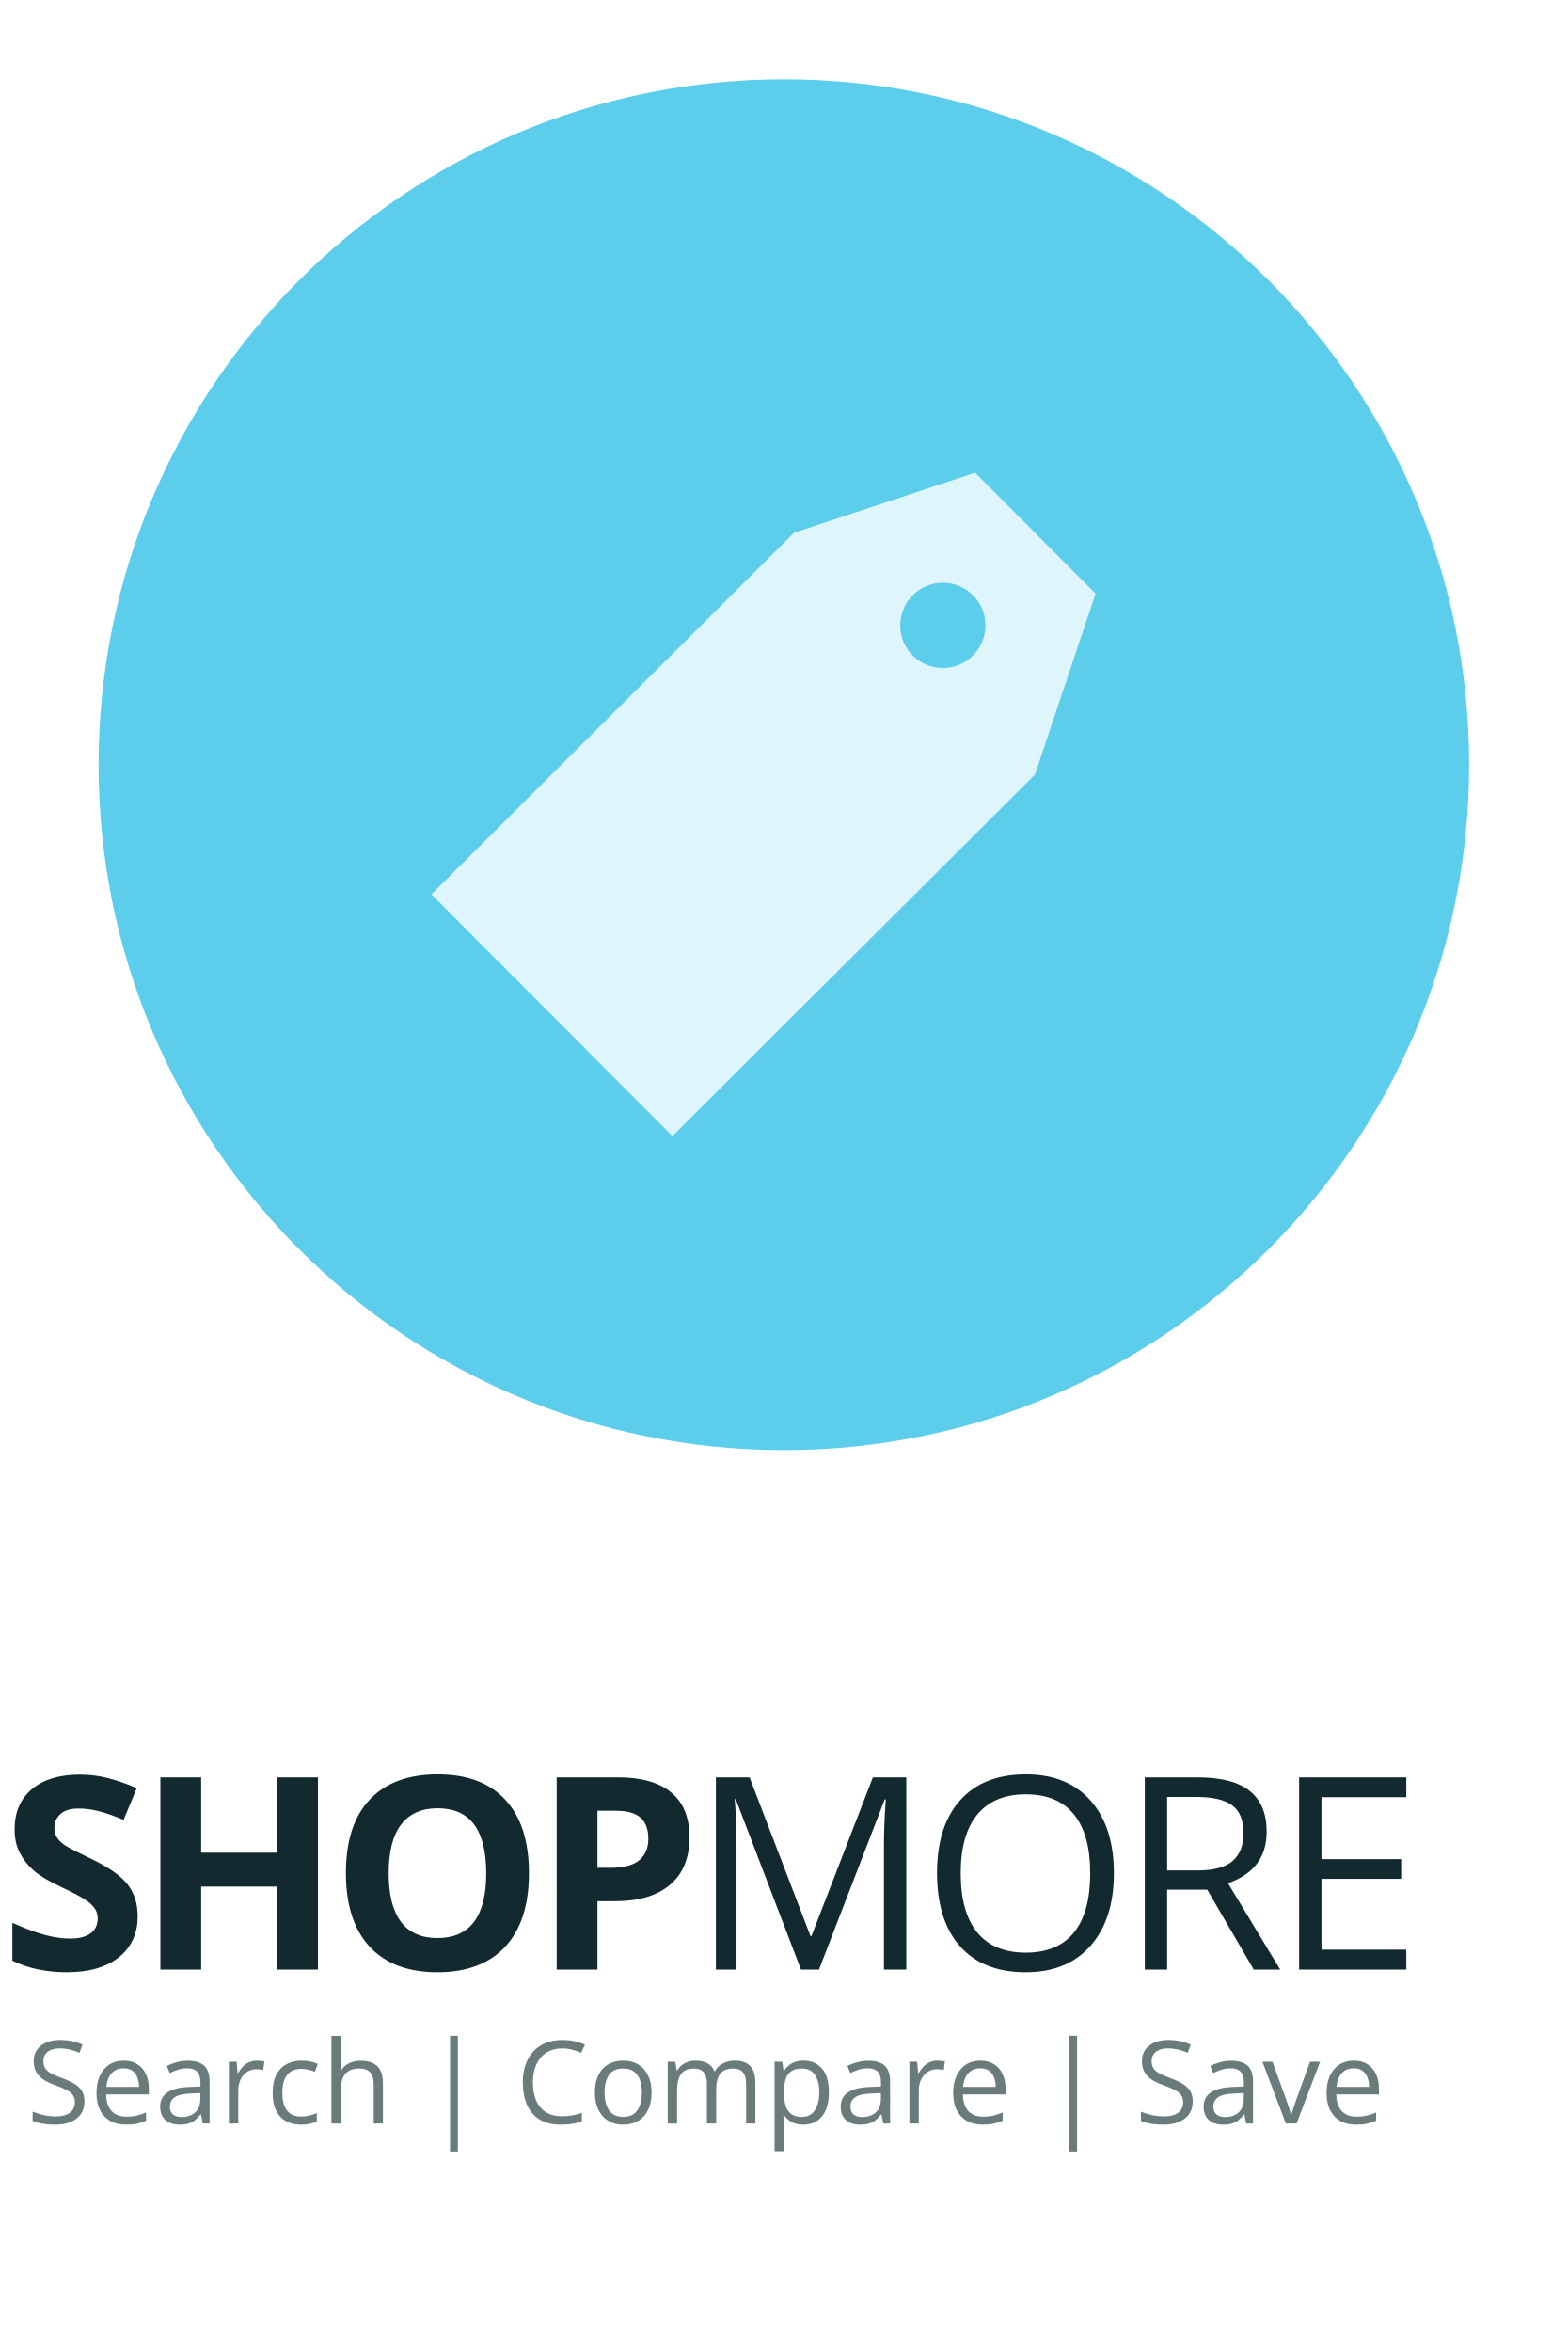
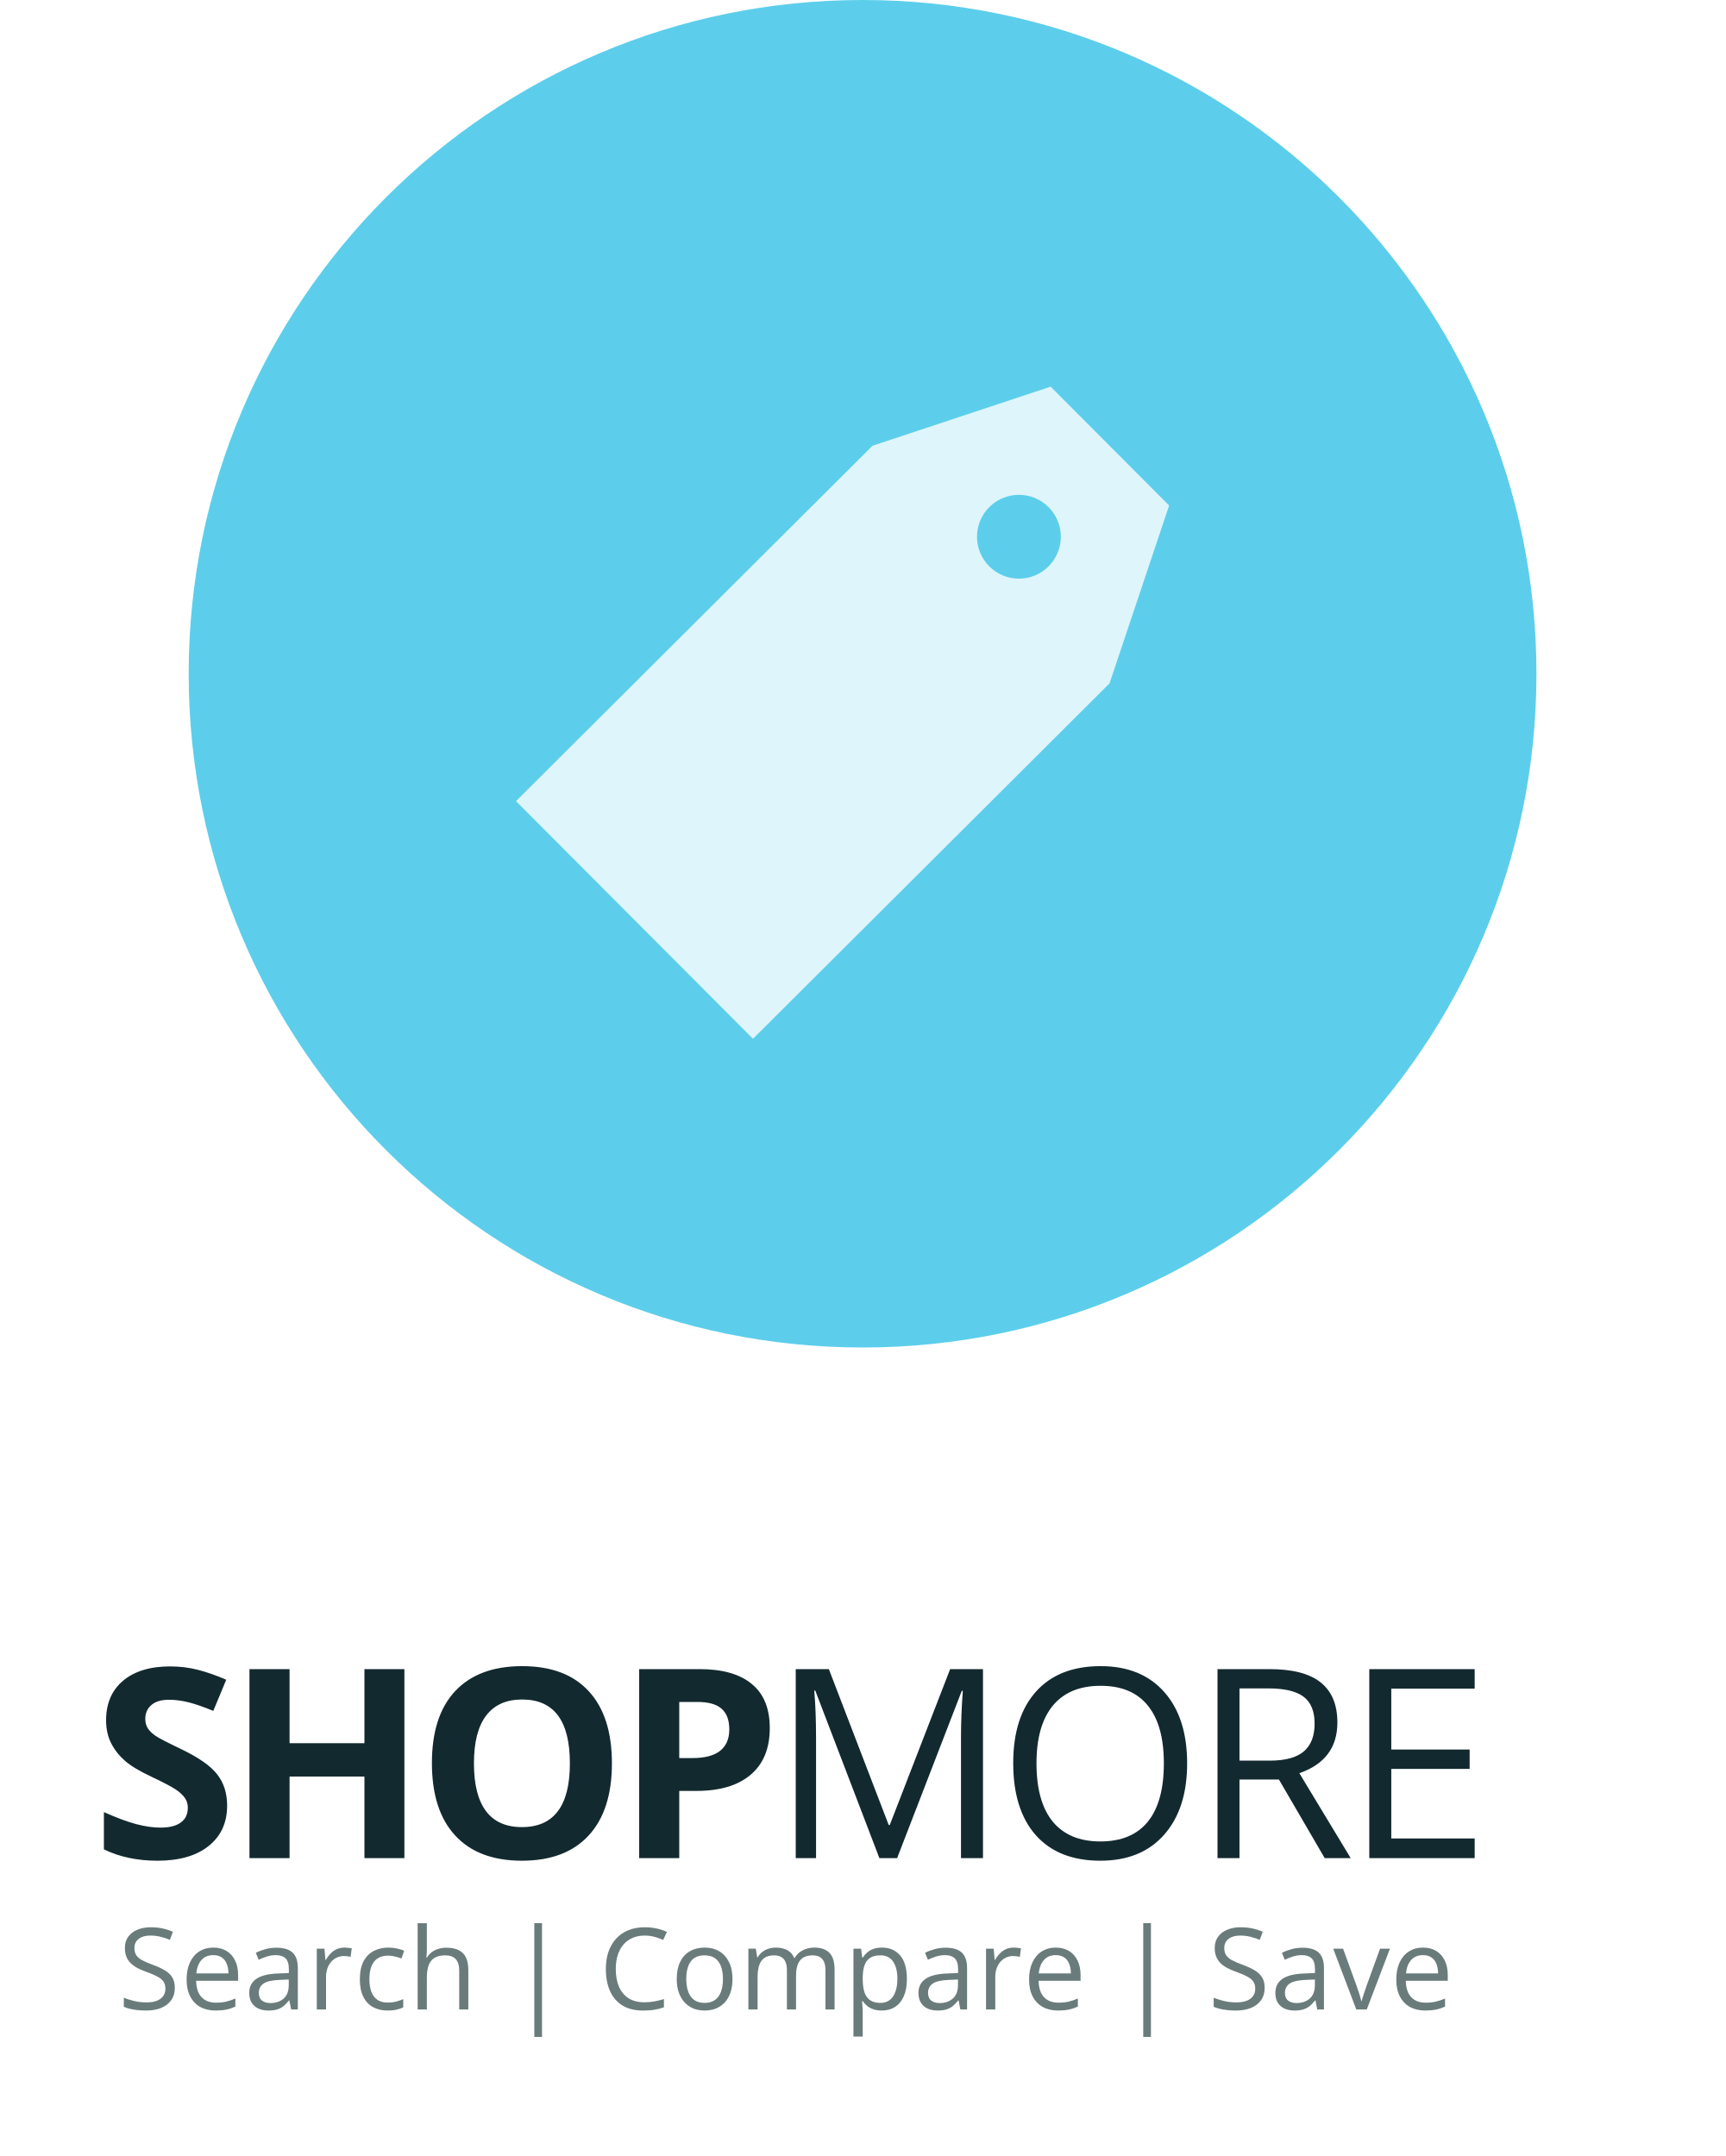
- <svg xmlns="http://www.w3.org/2000/svg" width="100" height="150" viewBox="0 0 163 228" fill="none">
+ <svg xmlns="http://www.w3.org/2000/svg" width="120" height="150" viewBox="0 0 163 228" fill="none">
  <circle cx="81.5" cy="71.25" r="71.25" fill="#5CCEEB" />
  <path d="M107.612 72.268L69.914 109.854L44.856 84.723L82.554 47.136L101.384 40.89L113.913 53.456L107.612 72.268Z" fill="#DEF5FB" />
  <circle cx="98.031" cy="56.762" r="4.431" fill="#5CCEEB" />
  <path d="M14.315 190.949C14.315 192.754 13.663 194.176 12.359 195.215C11.065 196.254 9.26 196.773 6.945 196.773C4.812 196.773 2.926 196.372 1.285 195.57V191.633C2.634 192.234 3.773 192.658 4.703 192.904C5.642 193.15 6.499 193.273 7.273 193.273C8.203 193.273 8.914 193.096 9.406 192.74C9.908 192.385 10.158 191.856 10.158 191.154C10.158 190.762 10.049 190.416 9.83 190.115C9.611 189.805 9.288 189.509 8.859 189.227C8.44 188.944 7.579 188.493 6.275 187.873C5.054 187.299 4.138 186.747 3.527 186.219C2.917 185.69 2.429 185.075 2.064 184.373C1.7 183.671 1.518 182.851 1.518 181.912C1.518 180.144 2.115 178.754 3.309 177.742C4.512 176.73 6.171 176.225 8.285 176.225C9.324 176.225 10.313 176.348 11.252 176.594C12.2 176.84 13.189 177.186 14.219 177.633L12.852 180.928C11.785 180.49 10.901 180.185 10.199 180.012C9.507 179.839 8.823 179.752 8.148 179.752C7.346 179.752 6.731 179.939 6.303 180.312C5.874 180.686 5.66 181.174 5.66 181.775C5.66 182.149 5.747 182.477 5.92 182.76C6.093 183.033 6.367 183.302 6.74 183.566C7.123 183.822 8.021 184.286 9.434 184.961C11.302 185.854 12.583 186.752 13.275 187.654C13.968 188.548 14.315 189.646 14.315 190.949ZM33.056 196.5H28.832V187.873H20.916V196.5H16.677V176.512H20.916V184.346H28.832V176.512H33.056V196.5ZM54.998 186.479C54.998 189.787 54.177 192.33 52.537 194.107C50.896 195.885 48.544 196.773 45.482 196.773C42.419 196.773 40.068 195.885 38.427 194.107C36.787 192.33 35.966 189.778 35.966 186.451C35.966 183.124 36.787 180.586 38.427 178.836C40.077 177.077 42.438 176.197 45.509 176.197C48.581 176.197 50.928 177.081 52.55 178.85C54.182 180.618 54.998 183.161 54.998 186.479ZM40.41 186.479C40.41 188.712 40.834 190.393 41.681 191.523C42.529 192.654 43.796 193.219 45.482 193.219C48.864 193.219 50.554 190.972 50.554 186.479C50.554 181.976 48.873 179.725 45.509 179.725C43.823 179.725 42.552 180.294 41.695 181.434C40.838 182.564 40.41 184.245 40.41 186.479ZM62.118 185.918H63.513C64.816 185.918 65.792 185.663 66.439 185.152C67.086 184.633 67.409 183.881 67.409 182.896C67.409 181.903 67.136 181.169 66.589 180.695C66.051 180.221 65.204 179.984 64.046 179.984H62.118V185.918ZM71.689 182.746C71.689 184.897 71.014 186.542 69.665 187.682C68.326 188.821 66.416 189.391 63.937 189.391H62.118V196.5H57.88V176.512H64.265C66.689 176.512 68.531 177.036 69.788 178.084C71.055 179.123 71.689 180.677 71.689 182.746ZM83.28 196.5L76.499 178.781H76.39C76.517 180.185 76.581 181.853 76.581 183.785V196.5H74.435V176.512H77.935L84.265 193H84.374L90.759 176.512H94.231V196.5H91.907V183.621C91.907 182.145 91.971 180.54 92.099 178.809H91.989L85.153 196.5H83.28ZM115.817 186.479C115.817 189.678 115.006 192.193 113.384 194.025C111.77 195.857 109.524 196.773 106.643 196.773C103.699 196.773 101.425 195.876 99.821 194.08C98.226 192.275 97.428 189.732 97.428 186.451C97.428 183.197 98.231 180.677 99.835 178.891C101.439 177.095 103.718 176.197 106.671 176.197C109.542 176.197 111.784 177.109 113.397 178.932C115.011 180.755 115.817 183.27 115.817 186.479ZM99.889 186.479C99.889 189.186 100.464 191.241 101.612 192.645C102.77 194.039 104.447 194.736 106.643 194.736C108.858 194.736 110.531 194.039 111.661 192.645C112.791 191.25 113.356 189.195 113.356 186.479C113.356 183.79 112.791 181.753 111.661 180.367C110.54 178.973 108.876 178.275 106.671 178.275C104.456 178.275 102.77 178.977 101.612 180.381C100.464 181.775 99.889 183.808 99.889 186.479ZM121.352 188.188V196.5H119.028V176.512H124.51C126.962 176.512 128.771 176.981 129.938 177.92C131.114 178.859 131.702 180.271 131.702 182.158C131.702 184.801 130.362 186.588 127.682 187.518L133.11 196.5H130.362L125.522 188.188H121.352ZM121.352 186.191H124.538C126.178 186.191 127.381 185.868 128.147 185.221C128.913 184.564 129.295 183.585 129.295 182.281C129.295 180.96 128.904 180.007 128.12 179.424C127.345 178.84 126.096 178.549 124.374 178.549H121.352V186.191ZM146.219 196.5H135.076V176.512H146.219V178.576H137.401V185.016H145.686V187.066H137.401V194.422H146.219V196.5Z" fill="#12292F" />
  <path d="M8.783 210.221C8.783 210.729 8.656 211.162 8.402 211.521C8.152 211.877 7.801 212.148 7.348 212.336C6.895 212.523 6.361 212.617 5.748 212.617C5.424 212.617 5.117 212.602 4.828 212.57C4.539 212.539 4.273 212.494 4.031 212.436C3.789 212.377 3.576 212.305 3.393 212.219V211.264C3.686 211.385 4.043 211.498 4.465 211.604C4.887 211.705 5.328 211.756 5.789 211.756C6.219 211.756 6.582 211.699 6.879 211.586C7.176 211.469 7.4 211.303 7.553 211.088C7.709 210.869 7.787 210.607 7.787 210.303C7.787 210.01 7.723 209.766 7.594 209.57C7.465 209.371 7.25 209.191 6.949 209.031C6.652 208.867 6.246 208.693 5.73 208.51C5.367 208.381 5.047 208.24 4.77 208.088C4.492 207.932 4.26 207.756 4.072 207.561C3.885 207.365 3.742 207.139 3.645 206.881C3.551 206.623 3.504 206.328 3.504 205.996C3.504 205.539 3.619 205.148 3.85 204.824C4.084 204.496 4.406 204.246 4.816 204.074C5.23 203.898 5.705 203.811 6.24 203.811C6.697 203.811 7.119 203.854 7.506 203.939C7.896 204.025 8.254 204.141 8.578 204.285L8.268 205.141C7.959 205.012 7.631 204.904 7.283 204.818C6.939 204.732 6.584 204.689 6.217 204.689C5.85 204.689 5.539 204.744 5.285 204.854C5.035 204.959 4.844 205.109 4.711 205.305C4.578 205.5 4.512 205.732 4.512 206.002C4.512 206.303 4.574 206.553 4.699 206.752C4.828 206.951 5.031 207.129 5.309 207.285C5.59 207.438 5.961 207.598 6.422 207.766C6.926 207.949 7.354 208.145 7.705 208.352C8.057 208.555 8.324 208.805 8.508 209.102C8.691 209.395 8.783 209.768 8.783 210.221ZM12.861 205.961C13.408 205.961 13.877 206.082 14.268 206.324C14.658 206.566 14.957 206.906 15.164 207.344C15.371 207.777 15.475 208.285 15.475 208.867V209.471H11.039C11.051 210.225 11.238 210.799 11.602 211.193C11.965 211.588 12.477 211.785 13.137 211.785C13.543 211.785 13.902 211.748 14.215 211.674C14.527 211.6 14.852 211.49 15.188 211.346V212.201C14.863 212.346 14.541 212.451 14.221 212.518C13.904 212.584 13.529 212.617 13.096 212.617C12.479 212.617 11.94 212.492 11.479 212.242C11.021 211.988 10.666 211.617 10.412 211.129C10.158 210.641 10.031 210.043 10.031 209.336C10.031 208.645 10.146 208.047 10.377 207.543C10.611 207.035 10.94 206.645 11.361 206.371C11.787 206.098 12.287 205.961 12.861 205.961ZM12.85 206.758C12.33 206.758 11.916 206.928 11.607 207.268C11.299 207.607 11.115 208.082 11.057 208.691H14.455C14.451 208.309 14.391 207.973 14.273 207.684C14.16 207.391 13.986 207.164 13.752 207.004C13.518 206.84 13.217 206.758 12.85 206.758ZM19.529 205.973C20.295 205.973 20.863 206.145 21.234 206.488C21.605 206.832 21.791 207.381 21.791 208.135V212.5H21.082L20.895 211.551H20.848C20.668 211.785 20.48 211.982 20.285 212.143C20.09 212.299 19.863 212.418 19.605 212.5C19.352 212.578 19.039 212.617 18.668 212.617C18.277 212.617 17.93 212.549 17.625 212.412C17.324 212.275 17.086 212.068 16.91 211.791C16.738 211.514 16.652 211.162 16.652 210.736C16.652 210.096 16.906 209.604 17.414 209.26C17.922 208.916 18.695 208.729 19.734 208.697L20.842 208.65V208.258C20.842 207.703 20.723 207.314 20.484 207.092C20.246 206.869 19.91 206.758 19.477 206.758C19.141 206.758 18.82 206.807 18.516 206.904C18.211 207.002 17.922 207.117 17.648 207.25L17.35 206.512C17.639 206.363 17.971 206.236 18.346 206.131C18.721 206.025 19.115 205.973 19.529 205.973ZM20.83 209.336L19.852 209.377C19.051 209.408 18.486 209.539 18.158 209.77C17.83 210 17.666 210.326 17.666 210.748C17.666 211.115 17.777 211.387 18 211.562C18.223 211.738 18.518 211.826 18.885 211.826C19.455 211.826 19.922 211.668 20.285 211.352C20.648 211.035 20.83 210.561 20.83 209.928V209.336ZM26.713 205.961C26.842 205.961 26.977 205.969 27.117 205.984C27.258 205.996 27.383 206.014 27.492 206.037L27.369 206.939C27.264 206.912 27.146 206.891 27.018 206.875C26.889 206.859 26.768 206.852 26.654 206.852C26.396 206.852 26.152 206.904 25.922 207.01C25.695 207.111 25.496 207.26 25.324 207.455C25.152 207.646 25.018 207.879 24.92 208.152C24.822 208.422 24.773 208.723 24.773 209.055V212.5H23.795V206.078H24.604L24.709 207.262H24.75C24.883 207.023 25.043 206.807 25.23 206.611C25.418 206.412 25.635 206.254 25.881 206.137C26.131 206.02 26.408 205.961 26.713 205.961ZM31.277 212.617C30.699 212.617 30.189 212.498 29.748 212.26C29.307 212.021 28.963 211.658 28.717 211.17C28.471 210.682 28.348 210.066 28.348 209.324C28.348 208.547 28.477 207.912 28.734 207.42C28.996 206.924 29.355 206.557 29.812 206.318C30.27 206.08 30.789 205.961 31.371 205.961C31.691 205.961 32 205.994 32.297 206.061C32.598 206.123 32.844 206.203 33.035 206.301L32.742 207.115C32.547 207.037 32.32 206.967 32.062 206.904C31.809 206.842 31.57 206.811 31.348 206.811C30.902 206.811 30.531 206.906 30.234 207.098C29.941 207.289 29.721 207.57 29.572 207.941C29.428 208.312 29.355 208.77 29.355 209.312C29.355 209.832 29.426 210.275 29.566 210.643C29.711 211.01 29.924 211.291 30.205 211.486C30.49 211.678 30.846 211.773 31.271 211.773C31.611 211.773 31.918 211.738 32.191 211.668C32.465 211.594 32.713 211.508 32.935 211.41V212.277C32.721 212.387 32.48 212.471 32.215 212.529C31.953 212.588 31.641 212.617 31.277 212.617ZM35.432 203.383V206.107C35.432 206.264 35.428 206.422 35.42 206.582C35.412 206.738 35.398 206.883 35.379 207.016H35.443C35.576 206.789 35.744 206.6 35.947 206.447C36.154 206.291 36.389 206.174 36.65 206.096C36.912 206.014 37.19 205.973 37.482 205.973C37.998 205.973 38.428 206.055 38.772 206.219C39.119 206.383 39.379 206.637 39.551 206.98C39.727 207.324 39.815 207.77 39.815 208.316V212.5H38.853V208.381C38.853 207.846 38.73 207.445 38.484 207.18C38.242 206.914 37.869 206.781 37.365 206.781C36.889 206.781 36.508 206.873 36.223 207.057C35.941 207.236 35.738 207.502 35.613 207.854C35.492 208.205 35.432 208.635 35.432 209.143V212.5H34.459V203.383H35.432ZM46.793 203.377H47.607V215.406H46.793V203.377ZM58.459 204.689C57.986 204.689 57.56 204.771 57.182 204.936C56.807 205.096 56.486 205.33 56.221 205.639C55.959 205.943 55.758 206.312 55.617 206.746C55.477 207.18 55.406 207.668 55.406 208.211C55.406 208.93 55.518 209.555 55.74 210.086C55.967 210.613 56.303 211.021 56.748 211.311C57.197 211.6 57.758 211.744 58.43 211.744C58.812 211.744 59.172 211.713 59.508 211.65C59.848 211.584 60.178 211.502 60.498 211.404V212.271C60.185 212.389 59.857 212.475 59.514 212.529C59.17 212.588 58.762 212.617 58.289 212.617C57.418 212.617 56.69 212.438 56.103 212.078C55.522 211.715 55.084 211.203 54.791 210.543C54.502 209.883 54.357 209.104 54.357 208.205C54.357 207.557 54.447 206.965 54.627 206.43C54.81 205.891 55.076 205.426 55.424 205.035C55.775 204.645 56.205 204.344 56.713 204.133C57.225 203.918 57.81 203.811 58.471 203.811C58.904 203.811 59.322 203.854 59.725 203.939C60.127 204.025 60.49 204.148 60.815 204.309L60.416 205.152C60.143 205.027 59.842 204.92 59.514 204.83C59.19 204.736 58.838 204.689 58.459 204.689ZM67.746 209.277C67.746 209.805 67.678 210.275 67.541 210.689C67.404 211.104 67.207 211.453 66.949 211.738C66.691 212.023 66.379 212.242 66.012 212.395C65.648 212.543 65.236 212.617 64.775 212.617C64.346 212.617 63.951 212.543 63.592 212.395C63.236 212.242 62.928 212.023 62.666 211.738C62.408 211.453 62.207 211.104 62.062 210.689C61.922 210.275 61.852 209.805 61.852 209.277C61.852 208.574 61.971 207.977 62.209 207.484C62.447 206.988 62.787 206.611 63.228 206.354C63.674 206.092 64.203 205.961 64.816 205.961C65.402 205.961 65.914 206.092 66.352 206.354C66.793 206.615 67.135 206.994 67.377 207.49C67.623 207.982 67.746 208.578 67.746 209.277ZM62.859 209.277C62.859 209.793 62.928 210.24 63.065 210.619C63.201 210.998 63.412 211.291 63.697 211.498C63.982 211.705 64.35 211.809 64.799 211.809C65.244 211.809 65.609 211.705 65.894 211.498C66.184 211.291 66.397 210.998 66.533 210.619C66.67 210.24 66.738 209.793 66.738 209.277C66.738 208.766 66.67 208.324 66.533 207.953C66.397 207.578 66.186 207.289 65.9 207.086C65.615 206.883 65.246 206.781 64.793 206.781C64.125 206.781 63.635 207.002 63.322 207.443C63.014 207.885 62.859 208.496 62.859 209.277ZM76.4 205.961C77.107 205.961 77.641 206.146 78 206.518C78.359 206.885 78.539 207.477 78.539 208.293V212.5H77.578V208.34C77.578 207.82 77.465 207.432 77.238 207.174C77.016 206.912 76.684 206.781 76.242 206.781C75.621 206.781 75.17 206.961 74.889 207.32C74.607 207.68 74.467 208.209 74.467 208.908V212.5H73.5V208.34C73.5 207.992 73.449 207.703 73.348 207.473C73.25 207.242 73.102 207.07 72.902 206.957C72.707 206.84 72.459 206.781 72.158 206.781C71.732 206.781 71.391 206.869 71.133 207.045C70.875 207.221 70.688 207.482 70.57 207.83C70.457 208.174 70.4 208.598 70.4 209.102V212.5H69.428V206.078H70.213L70.359 206.986H70.412C70.541 206.764 70.703 206.576 70.898 206.424C71.094 206.271 71.312 206.156 71.555 206.078C71.797 206 72.055 205.961 72.328 205.961C72.816 205.961 73.225 206.053 73.553 206.236C73.885 206.416 74.125 206.691 74.273 207.062H74.326C74.537 206.691 74.826 206.416 75.193 206.236C75.561 206.053 75.963 205.961 76.4 205.961ZM83.555 205.961C84.356 205.961 84.994 206.236 85.471 206.787C85.947 207.338 86.186 208.166 86.186 209.271C86.186 210.002 86.076 210.615 85.857 211.111C85.639 211.607 85.33 211.982 84.932 212.236C84.537 212.49 84.07 212.617 83.531 212.617C83.191 212.617 82.893 212.572 82.635 212.482C82.377 212.393 82.156 212.271 81.973 212.119C81.789 211.967 81.637 211.801 81.516 211.621H81.445C81.457 211.773 81.471 211.957 81.486 212.172C81.506 212.387 81.516 212.574 81.516 212.734V215.371H80.537V206.078H81.34L81.469 207.027H81.516C81.641 206.832 81.793 206.654 81.973 206.494C82.152 206.33 82.371 206.201 82.629 206.107C82.891 206.01 83.199 205.961 83.555 205.961ZM83.385 206.781C82.939 206.781 82.58 206.867 82.307 207.039C82.037 207.211 81.84 207.469 81.715 207.812C81.59 208.152 81.523 208.58 81.516 209.096V209.283C81.516 209.826 81.574 210.285 81.691 210.66C81.812 211.035 82.01 211.32 82.283 211.516C82.561 211.711 82.932 211.809 83.397 211.809C83.795 211.809 84.127 211.701 84.393 211.486C84.658 211.271 84.856 210.973 84.984 210.59C85.117 210.203 85.184 209.76 85.184 209.26C85.184 208.502 85.035 207.9 84.738 207.455C84.445 207.006 83.994 206.781 83.385 206.781ZM90.287 205.973C91.053 205.973 91.621 206.145 91.992 206.488C92.363 206.832 92.549 207.381 92.549 208.135V212.5H91.84L91.652 211.551H91.606C91.426 211.785 91.238 211.982 91.043 212.143C90.848 212.299 90.621 212.418 90.363 212.5C90.109 212.578 89.797 212.617 89.426 212.617C89.035 212.617 88.688 212.549 88.383 212.412C88.082 212.275 87.844 212.068 87.668 211.791C87.496 211.514 87.41 211.162 87.41 210.736C87.41 210.096 87.664 209.604 88.172 209.26C88.68 208.916 89.453 208.729 90.492 208.697L91.6 208.65V208.258C91.6 207.703 91.481 207.314 91.242 207.092C91.004 206.869 90.668 206.758 90.234 206.758C89.898 206.758 89.578 206.807 89.273 206.904C88.969 207.002 88.68 207.117 88.406 207.25L88.107 206.512C88.397 206.363 88.728 206.236 89.103 206.131C89.478 206.025 89.873 205.973 90.287 205.973ZM91.588 209.336L90.609 209.377C89.809 209.408 89.244 209.539 88.916 209.77C88.588 210 88.424 210.326 88.424 210.748C88.424 211.115 88.535 211.387 88.758 211.562C88.981 211.738 89.275 211.826 89.643 211.826C90.213 211.826 90.68 211.668 91.043 211.352C91.406 211.035 91.588 210.561 91.588 209.928V209.336ZM97.471 205.961C97.6 205.961 97.734 205.969 97.875 205.984C98.016 205.996 98.141 206.014 98.25 206.037L98.127 206.939C98.022 206.912 97.904 206.891 97.775 206.875C97.647 206.859 97.525 206.852 97.412 206.852C97.154 206.852 96.91 206.904 96.68 207.01C96.453 207.111 96.254 207.26 96.082 207.455C95.91 207.646 95.775 207.879 95.678 208.152C95.58 208.422 95.531 208.723 95.531 209.055V212.5H94.553V206.078H95.361L95.467 207.262H95.508C95.641 207.023 95.801 206.807 95.988 206.611C96.176 206.412 96.393 206.254 96.639 206.137C96.889 206.02 97.166 205.961 97.471 205.961ZM101.936 205.961C102.482 205.961 102.951 206.082 103.342 206.324C103.732 206.566 104.031 206.906 104.238 207.344C104.445 207.777 104.549 208.285 104.549 208.867V209.471H100.113C100.125 210.225 100.312 210.799 100.676 211.193C101.039 211.588 101.551 211.785 102.211 211.785C102.617 211.785 102.977 211.748 103.289 211.674C103.602 211.6 103.926 211.49 104.262 211.346V212.201C103.938 212.346 103.615 212.451 103.295 212.518C102.979 212.584 102.604 212.617 102.17 212.617C101.553 212.617 101.014 212.492 100.553 212.242C100.096 211.988 99.74 211.617 99.486 211.129C99.232 210.641 99.106 210.043 99.106 209.336C99.106 208.645 99.221 208.047 99.451 207.543C99.686 207.035 100.014 206.645 100.436 206.371C100.861 206.098 101.361 205.961 101.936 205.961ZM101.924 206.758C101.404 206.758 100.99 206.928 100.682 207.268C100.373 207.607 100.189 208.082 100.131 208.691H103.529C103.525 208.309 103.465 207.973 103.348 207.684C103.234 207.391 103.061 207.164 102.826 207.004C102.592 206.84 102.291 206.758 101.924 206.758ZM111.176 203.377H111.99V215.406H111.176V203.377ZM124.014 210.221C124.014 210.729 123.887 211.162 123.633 211.521C123.383 211.877 123.031 212.148 122.578 212.336C122.125 212.523 121.592 212.617 120.979 212.617C120.654 212.617 120.348 212.602 120.059 212.57C119.77 212.539 119.504 212.494 119.262 212.436C119.02 212.377 118.807 212.305 118.623 212.219V211.264C118.916 211.385 119.273 211.498 119.695 211.604C120.117 211.705 120.559 211.756 121.02 211.756C121.449 211.756 121.812 211.699 122.109 211.586C122.406 211.469 122.631 211.303 122.783 211.088C122.939 210.869 123.018 210.607 123.018 210.303C123.018 210.01 122.953 209.766 122.824 209.57C122.695 209.371 122.48 209.191 122.18 209.031C121.883 208.867 121.477 208.693 120.961 208.51C120.598 208.381 120.277 208.24 120 208.088C119.723 207.932 119.49 207.756 119.303 207.561C119.115 207.365 118.973 207.139 118.875 206.881C118.781 206.623 118.734 206.328 118.734 205.996C118.734 205.539 118.85 205.148 119.08 204.824C119.314 204.496 119.637 204.246 120.047 204.074C120.461 203.898 120.936 203.811 121.471 203.811C121.928 203.811 122.35 203.854 122.736 203.939C123.127 204.025 123.484 204.141 123.809 204.285L123.498 205.141C123.189 205.012 122.861 204.904 122.514 204.818C122.17 204.732 121.814 204.689 121.447 204.689C121.08 204.689 120.77 204.744 120.516 204.854C120.266 204.959 120.074 205.109 119.941 205.305C119.809 205.5 119.742 205.732 119.742 206.002C119.742 206.303 119.805 206.553 119.93 206.752C120.059 206.951 120.262 207.129 120.539 207.285C120.82 207.438 121.191 207.598 121.652 207.766C122.156 207.949 122.584 208.145 122.936 208.352C123.287 208.555 123.555 208.805 123.738 209.102C123.922 209.395 124.014 209.768 124.014 210.221ZM128.021 205.973C128.787 205.973 129.355 206.145 129.727 206.488C130.098 206.832 130.283 207.381 130.283 208.135V212.5H129.574L129.387 211.551H129.34C129.16 211.785 128.973 211.982 128.777 212.143C128.582 212.299 128.355 212.418 128.098 212.5C127.844 212.578 127.531 212.617 127.16 212.617C126.77 212.617 126.422 212.549 126.117 212.412C125.816 212.275 125.578 212.068 125.402 211.791C125.23 211.514 125.145 211.162 125.145 210.736C125.145 210.096 125.398 209.604 125.906 209.26C126.414 208.916 127.188 208.729 128.227 208.697L129.334 208.65V208.258C129.334 207.703 129.215 207.314 128.977 207.092C128.738 206.869 128.402 206.758 127.969 206.758C127.633 206.758 127.312 206.807 127.008 206.904C126.703 207.002 126.414 207.117 126.141 207.25L125.842 206.512C126.131 206.363 126.463 206.236 126.838 206.131C127.213 206.025 127.607 205.973 128.021 205.973ZM129.322 209.336L128.344 209.377C127.543 209.408 126.979 209.539 126.65 209.77C126.322 210 126.158 210.326 126.158 210.748C126.158 211.115 126.27 211.387 126.492 211.562C126.715 211.738 127.01 211.826 127.377 211.826C127.947 211.826 128.414 211.668 128.777 211.352C129.141 211.035 129.322 210.561 129.322 209.928V209.336ZM133.699 212.5L131.262 206.078H132.305L133.717 209.963C133.814 210.229 133.914 210.521 134.016 210.842C134.117 211.162 134.188 211.42 134.227 211.615H134.268C134.314 211.42 134.393 211.162 134.502 210.842C134.611 210.518 134.711 210.225 134.801 209.963L136.213 206.078H137.256L134.812 212.5H133.699ZM140.76 205.961C141.307 205.961 141.775 206.082 142.166 206.324C142.557 206.566 142.855 206.906 143.062 207.344C143.27 207.777 143.373 208.285 143.373 208.867V209.471H138.938C138.949 210.225 139.137 210.799 139.5 211.193C139.863 211.588 140.375 211.785 141.035 211.785C141.441 211.785 141.801 211.748 142.113 211.674C142.426 211.6 142.75 211.49 143.086 211.346V212.201C142.762 212.346 142.439 212.451 142.119 212.518C141.803 212.584 141.428 212.617 140.994 212.617C140.377 212.617 139.838 212.492 139.377 212.242C138.92 211.988 138.564 211.617 138.311 211.129C138.057 210.641 137.93 210.043 137.93 209.336C137.93 208.645 138.045 208.047 138.275 207.543C138.51 207.035 138.838 206.645 139.26 206.371C139.686 206.098 140.186 205.961 140.76 205.961ZM140.748 206.758C140.229 206.758 139.814 206.928 139.506 207.268C139.197 207.607 139.014 208.082 138.955 208.691H142.354C142.35 208.309 142.289 207.973 142.172 207.684C142.059 207.391 141.885 207.164 141.65 207.004C141.416 206.84 141.115 206.758 140.748 206.758Z" fill="#6A7B7B" />
</svg>
